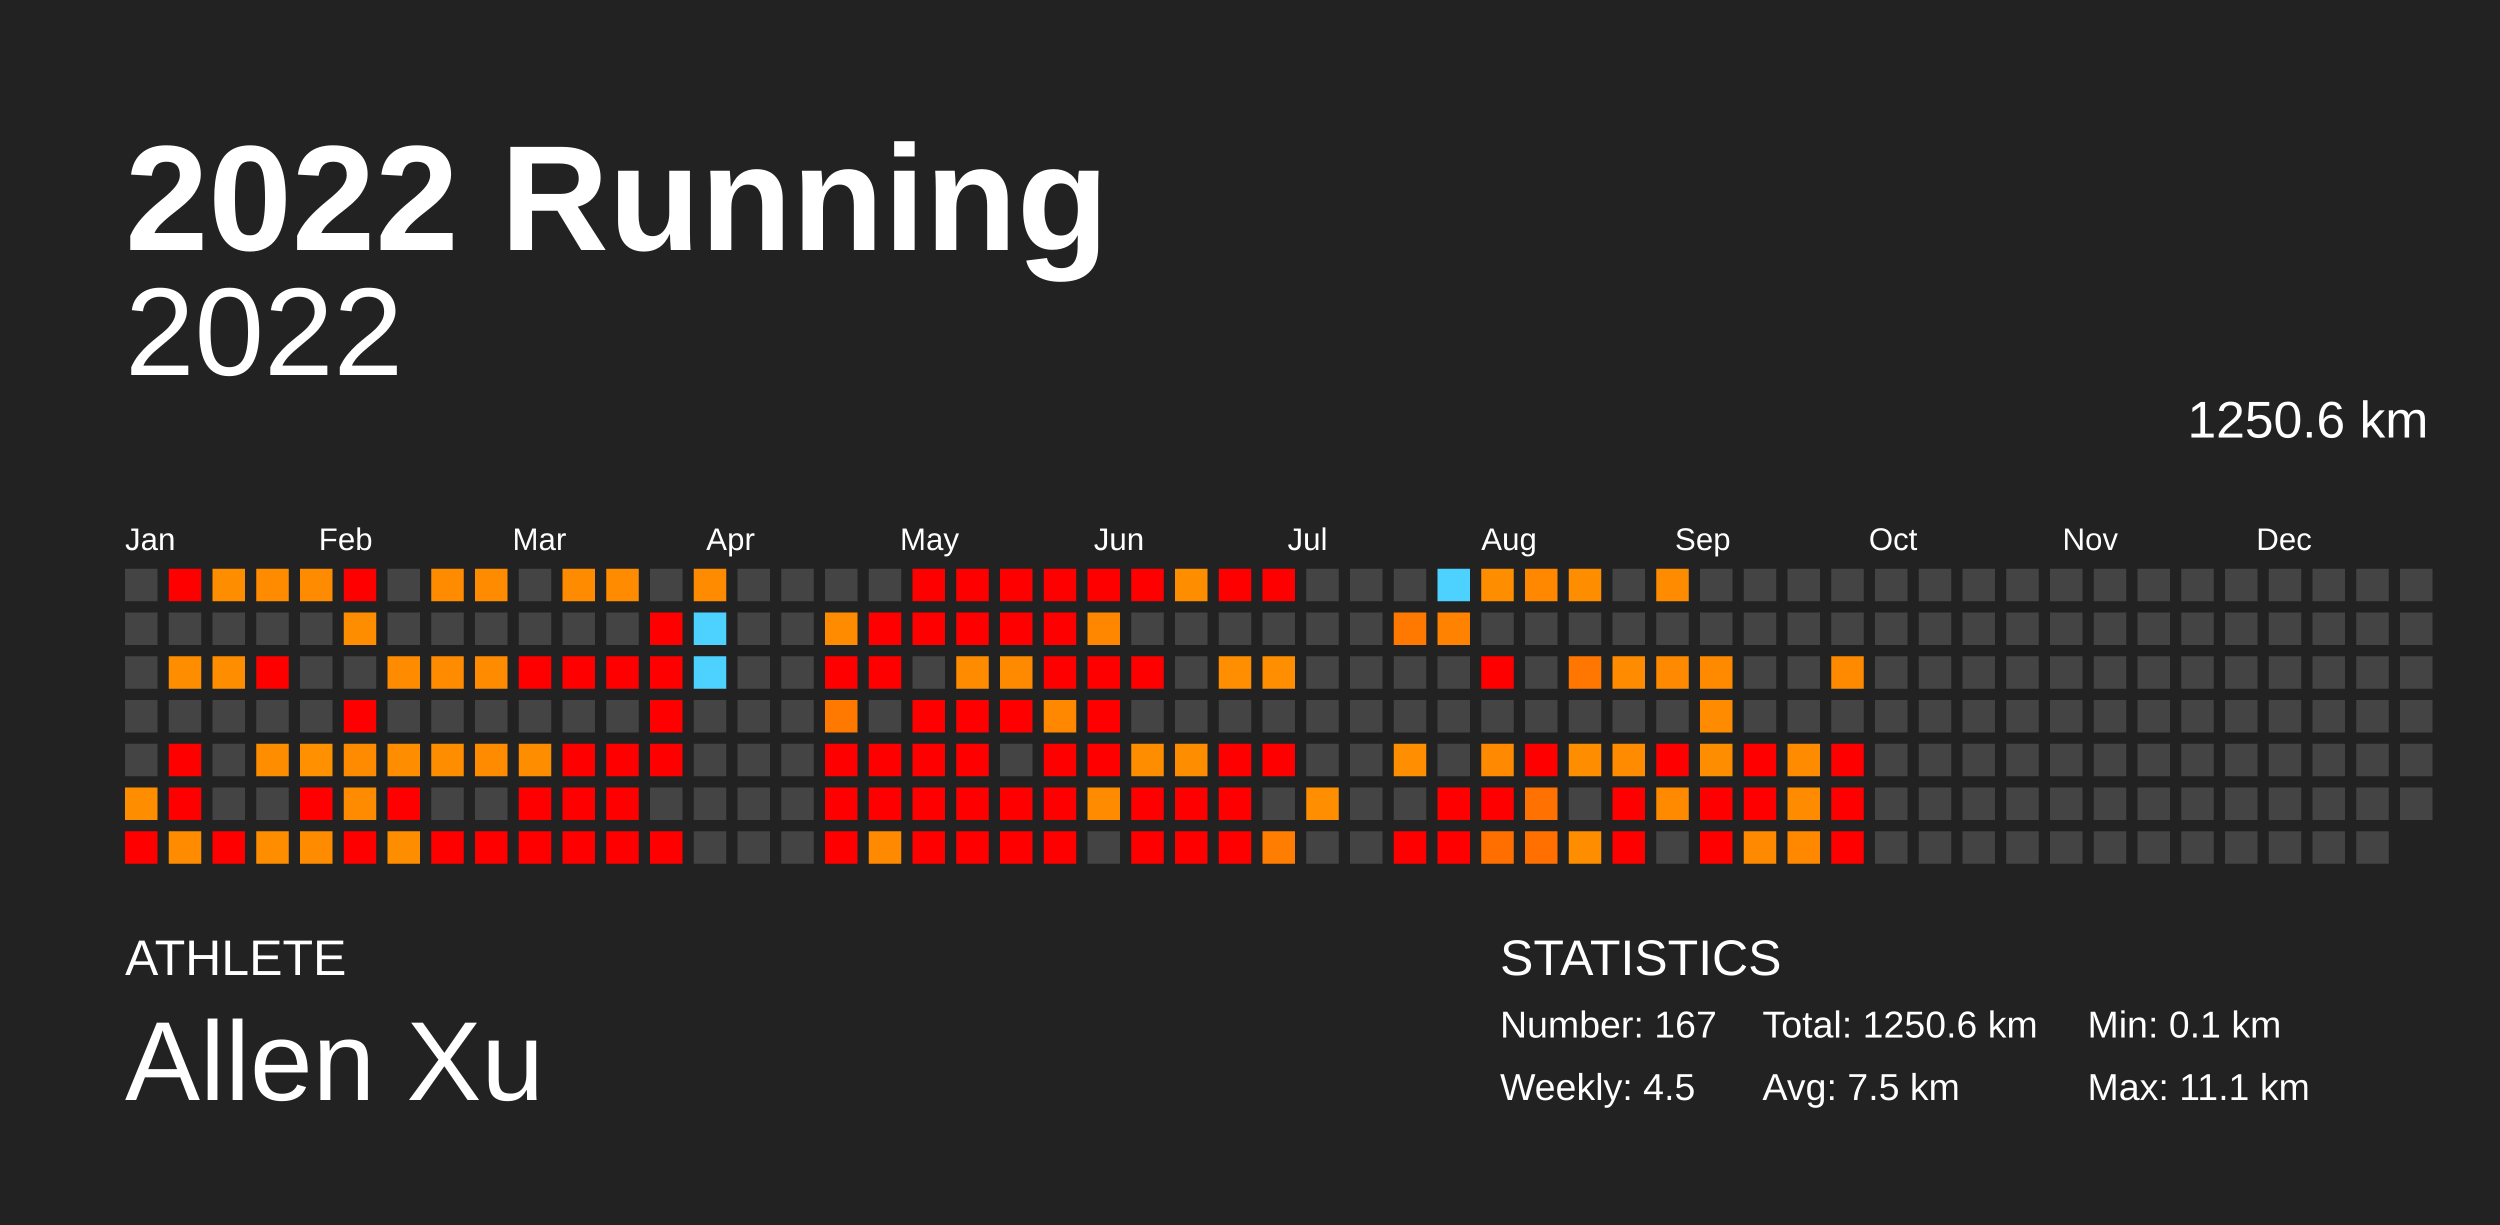
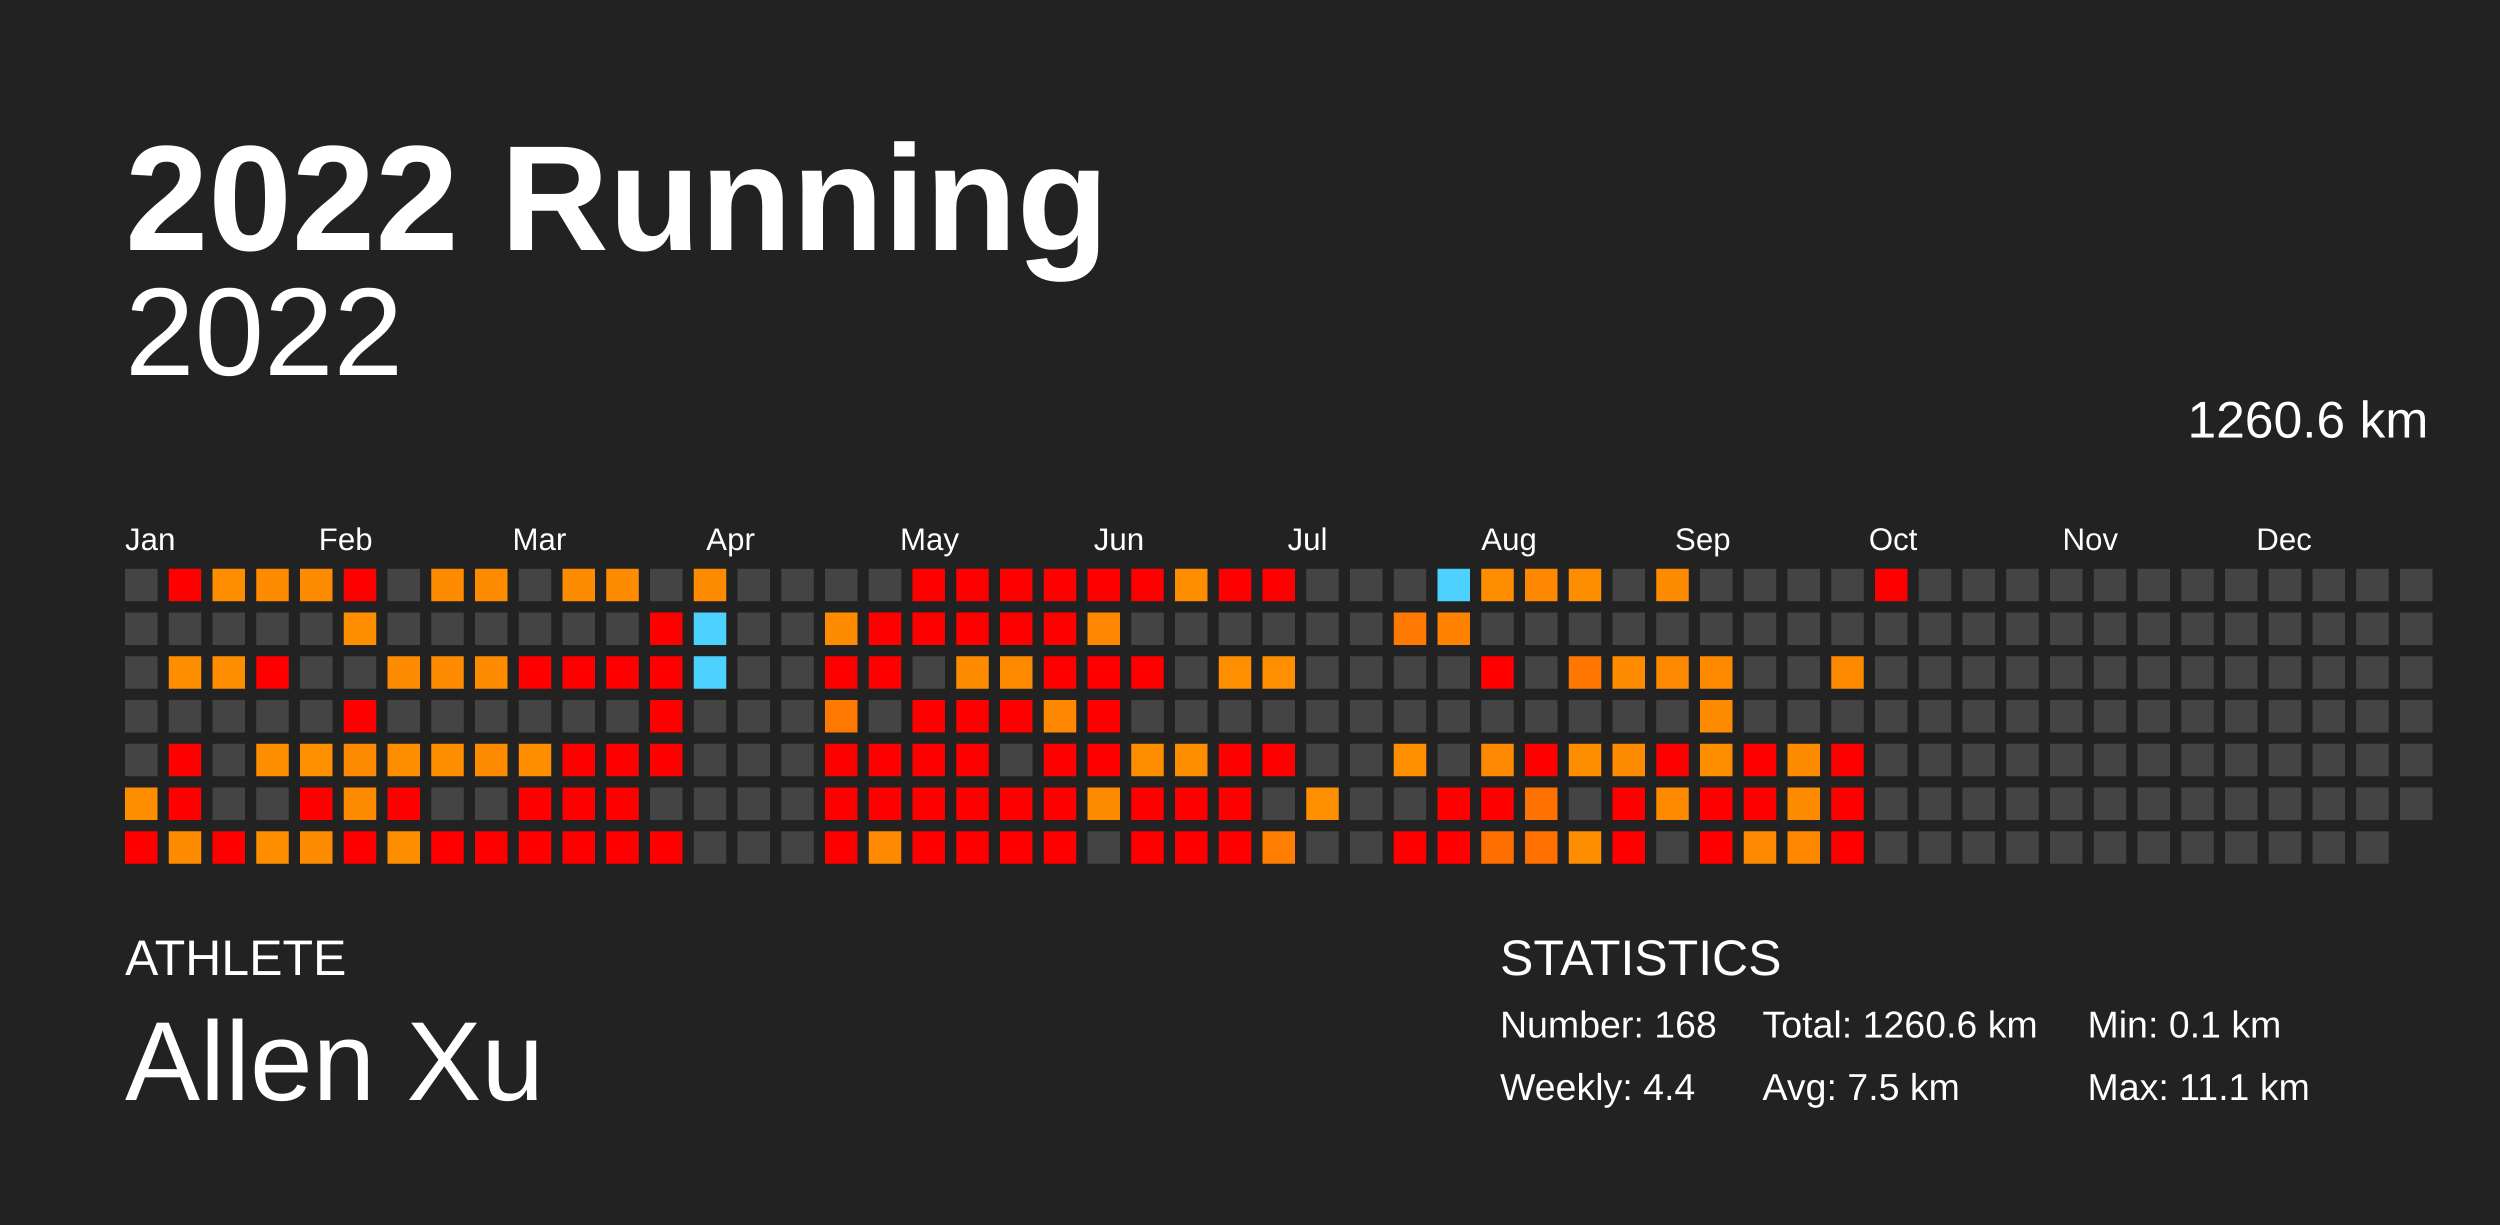
<svg xmlns="http://www.w3.org/2000/svg" baseProfile="full" height="98mm" version="1.1" viewBox="0,0,200,98" width="200mm">
  <defs />
  <rect fill="#222222" height="98" width="200" x="0" y="0" />
  <text fill="#FFFFFF" style="font-size:12px; font-family:Arial; font-weight:bold;" x="10" y="20">2022 Running</text>
  <text fill="#FFFFFF" style="font-size:4px; font-family:Arial" x="10" y="78">ATHLETE</text>
  <text fill="#FFFFFF" style="font-size:9px; font-family:Arial" x="10" y="88">Allen Xu</text>
  <text fill="#FFFFFF" style="font-size:4px; font-family:Arial" x="120" y="78">STATISTICS</text>
-   <text fill="#FFFFFF" style="font-size:3px; font-family:Arial" x="120" y="83">Number: 167</text>
-   <text fill="#FFFFFF" style="font-size:3px; font-family:Arial" x="120" y="88">Weekly: 4.5</text>
-   <text fill="#FFFFFF" style="font-size:3px; font-family:Arial" x="141" y="83">Total: 1250.6 km</text>
+   <text fill="#FFFFFF" style="font-size:3px; font-family:Arial" x="120" y="83">Number: 168</text>
+   <text fill="#FFFFFF" style="font-size:3px; font-family:Arial" x="120" y="88">Weekly: 4.4</text>
+   <text fill="#FFFFFF" style="font-size:3px; font-family:Arial" x="141" y="83">Total: 1260.6 km</text>
  <text fill="#FFFFFF" style="font-size:3px; font-family:Arial" x="141" y="88">Avg: 7.5 km</text>
  <text fill="#FFFFFF" style="font-size:3px; font-family:Arial" x="167" y="83">Min: 0.1 km</text>
  <text fill="#FFFFFF" style="font-size:3px; font-family:Arial" x="167" y="88">Max: 11.1 km</text>
  <text alignment-baseline="hanging" fill="#FFFFFF" style="font-size:10.0px; font-family:Arial;" x="10" y="30">2022</text>
-   <text alignment-baseline="hanging" fill="#FFFFFF" style="font-size:4.125px; font-family:Arial;" x="175" y="35">1250.6 km</text>
+   <text alignment-baseline="hanging" fill="#FFFFFF" style="font-size:4.125px; font-family:Arial;" x="175" y="35">1260.6 km</text>
  <text fill="#FFFFFF" style="font-size:2.5px; font-family:Arial" x="10.0" y="44">Jan</text>
  <text fill="#FFFFFF" style="font-size:2.5px; font-family:Arial" x="25.5" y="44">Feb</text>
  <text fill="#FFFFFF" style="font-size:2.5px; font-family:Arial" x="41.0" y="44">Mar</text>
  <text fill="#FFFFFF" style="font-size:2.5px; font-family:Arial" x="56.5" y="44">Apr</text>
  <text fill="#FFFFFF" style="font-size:2.5px; font-family:Arial" x="72.0" y="44">May</text>
  <text fill="#FFFFFF" style="font-size:2.5px; font-family:Arial" x="87.5" y="44">Jun</text>
  <text fill="#FFFFFF" style="font-size:2.5px; font-family:Arial" x="103.0" y="44">Jul</text>
  <text fill="#FFFFFF" style="font-size:2.5px; font-family:Arial" x="118.5" y="44">Aug</text>
  <text fill="#FFFFFF" style="font-size:2.5px; font-family:Arial" x="134.0" y="44">Sep</text>
  <text fill="#FFFFFF" style="font-size:2.5px; font-family:Arial" x="149.5" y="44">Oct</text>
  <text fill="#FFFFFF" style="font-size:2.5px; font-family:Arial" x="165.0" y="44">Nov</text>
  <text fill="#FFFFFF" style="font-size:2.5px; font-family:Arial" x="180.5" y="44">Dec</text>
  <rect fill="#444444" height="2.6" width="2.6" x="10.0" y="45.5" />
  <rect fill="#444444" height="2.6" width="2.6" x="10.0" y="49.0" />
  <rect fill="#444444" height="2.6" width="2.6" x="10.0" y="52.5" />
  <rect fill="#444444" height="2.6" width="2.6" x="10.0" y="56.0" />
  <rect fill="#444444" height="2.6" width="2.6" x="10.0" y="59.5" />
  <rect fill="#ff8d00" height="2.6" width="2.6" x="10.0" y="63.0" />
  <rect fill="red" height="2.6" width="2.6" x="10.0" y="66.5" />
  <rect fill="red" height="2.6" width="2.6" x="13.5" y="45.5" />
  <rect fill="#444444" height="2.6" width="2.6" x="13.5" y="49.0" />
  <rect fill="#ff8d00" height="2.6" width="2.6" x="13.5" y="52.5" />
  <rect fill="#444444" height="2.6" width="2.6" x="13.5" y="56.0" />
  <rect fill="red" height="2.6" width="2.6" x="13.5" y="59.5" />
  <rect fill="red" height="2.6" width="2.6" x="13.5" y="63.0" />
  <rect fill="#ff8c00" height="2.6" width="2.6" x="13.5" y="66.5" />
  <rect fill="#ff8d00" height="2.6" width="2.6" x="17.0" y="45.5" />
  <rect fill="#444444" height="2.6" width="2.6" x="17.0" y="49.0" />
  <rect fill="#ff8d00" height="2.6" width="2.6" x="17.0" y="52.5" />
  <rect fill="#444444" height="2.6" width="2.6" x="17.0" y="56.0" />
  <rect fill="#444444" height="2.6" width="2.6" x="17.0" y="59.5" />
  <rect fill="#444444" height="2.6" width="2.6" x="17.0" y="63.0" />
  <rect fill="red" height="2.6" width="2.6" x="17.0" y="66.5" />
  <rect fill="#ff8c00" height="2.6" width="2.6" x="20.5" y="45.5" />
  <rect fill="#444444" height="2.6" width="2.6" x="20.5" y="49.0" />
  <rect fill="red" height="2.6" width="2.6" x="20.5" y="52.5" />
  <rect fill="#444444" height="2.6" width="2.6" x="20.5" y="56.0" />
  <rect fill="#ff8d00" height="2.6" width="2.6" x="20.5" y="59.5" />
  <rect fill="#444444" height="2.6" width="2.6" x="20.5" y="63.0" />
  <rect fill="#ff8d00" height="2.6" width="2.6" x="20.5" y="66.5" />
  <rect fill="#ff8c00" height="2.6" width="2.6" x="24.0" y="45.5" />
  <rect fill="#444444" height="2.6" width="2.6" x="24.0" y="49.0" />
  <rect fill="#444444" height="2.6" width="2.6" x="24.0" y="52.5" />
  <rect fill="#444444" height="2.6" width="2.6" x="24.0" y="56.0" />
  <rect fill="#ff9100" height="2.6" width="2.6" x="24.0" y="59.5" />
  <rect fill="red" height="2.6" width="2.6" x="24.0" y="63.0" />
  <rect fill="#ff8c00" height="2.6" width="2.6" x="24.0" y="66.5" />
  <rect fill="red" height="2.6" width="2.6" x="27.5" y="45.5" />
  <rect fill="#ff8d00" height="2.6" width="2.6" x="27.5" y="49.0" />
  <rect fill="#444444" height="2.6" width="2.6" x="27.5" y="52.5" />
  <rect fill="red" height="2.6" width="2.6" x="27.5" y="56.0" />
  <rect fill="#ff8c00" height="2.6" width="2.6" x="27.5" y="59.5" />
  <rect fill="#ff8c00" height="2.6" width="2.6" x="27.5" y="63.0" />
  <rect fill="red" height="2.6" width="2.6" x="27.5" y="66.5" />
  <rect fill="#444444" height="2.6" width="2.6" x="31.0" y="45.5" />
  <rect fill="#444444" height="2.6" width="2.6" x="31.0" y="49.0" />
  <rect fill="#ff8c00" height="2.6" width="2.6" x="31.0" y="52.5" />
  <rect fill="#444444" height="2.6" width="2.6" x="31.0" y="56.0" />
  <rect fill="#ff8d00" height="2.6" width="2.6" x="31.0" y="59.5" />
  <rect fill="red" height="2.6" width="2.6" x="31.0" y="63.0" />
  <rect fill="#ff8d00" height="2.6" width="2.6" x="31.0" y="66.5" />
  <rect fill="#ff8c00" height="2.6" width="2.6" x="34.5" y="45.5" />
  <rect fill="#444444" height="2.6" width="2.6" x="34.5" y="49.0" />
  <rect fill="#ff8c00" height="2.6" width="2.6" x="34.5" y="52.5" />
  <rect fill="#444444" height="2.6" width="2.6" x="34.5" y="56.0" />
  <rect fill="#ff8d00" height="2.6" width="2.6" x="34.5" y="59.5" />
  <rect fill="#444444" height="2.6" width="2.6" x="34.5" y="63.0" />
  <rect fill="red" height="2.6" width="2.6" x="34.5" y="66.5" />
  <rect fill="#ff8c00" height="2.6" width="2.6" x="38.0" y="45.5" />
  <rect fill="#444444" height="2.6" width="2.6" x="38.0" y="49.0" />
  <rect fill="#ff8c00" height="2.6" width="2.6" x="38.0" y="52.5" />
  <rect fill="#444444" height="2.6" width="2.6" x="38.0" y="56.0" />
  <rect fill="#ff8c00" height="2.6" width="2.6" x="38.0" y="59.5" />
  <rect fill="#444444" height="2.6" width="2.6" x="38.0" y="63.0" />
  <rect fill="red" height="2.6" width="2.6" x="38.0" y="66.5" />
  <rect fill="#444444" height="2.6" width="2.6" x="41.5" y="45.5" />
  <rect fill="#444444" height="2.6" width="2.6" x="41.5" y="49.0" />
  <rect fill="red" height="2.6" width="2.6" x="41.5" y="52.5" />
  <rect fill="#444444" height="2.6" width="2.6" x="41.5" y="56.0" />
  <rect fill="#ff8d00" height="2.6" width="2.6" x="41.5" y="59.5" />
  <rect fill="red" height="2.6" width="2.6" x="41.5" y="63.0" />
  <rect fill="red" height="2.6" width="2.6" x="41.5" y="66.5" />
  <rect fill="#ff8c00" height="2.6" width="2.6" x="45.0" y="45.5" />
  <rect fill="#444444" height="2.6" width="2.6" x="45.0" y="49.0" />
  <rect fill="red" height="2.6" width="2.6" x="45.0" y="52.5" />
  <rect fill="#444444" height="2.6" width="2.6" x="45.0" y="56.0" />
  <rect fill="red" height="2.6" width="2.6" x="45.0" y="59.5" />
  <rect fill="red" height="2.6" width="2.6" x="45.0" y="63.0" />
  <rect fill="red" height="2.6" width="2.6" x="45.0" y="66.5" />
  <rect fill="#ff8c00" height="2.6" width="2.6" x="48.5" y="45.5" />
  <rect fill="#444444" height="2.6" width="2.6" x="48.5" y="49.0" />
  <rect fill="red" height="2.6" width="2.6" x="48.5" y="52.5" />
  <rect fill="#444444" height="2.6" width="2.6" x="48.5" y="56.0" />
  <rect fill="red" height="2.6" width="2.6" x="48.5" y="59.5" />
  <rect fill="red" height="2.6" width="2.6" x="48.5" y="63.0" />
  <rect fill="red" height="2.6" width="2.6" x="48.5" y="66.5" />
  <rect fill="#444444" height="2.6" width="2.6" x="52.0" y="45.5" />
  <rect fill="red" height="2.6" width="2.6" x="52.0" y="49.0" />
  <rect fill="red" height="2.6" width="2.6" x="52.0" y="52.5" />
  <rect fill="red" height="2.6" width="2.6" x="52.0" y="56.0" />
  <rect fill="red" height="2.6" width="2.6" x="52.0" y="59.5" />
  <rect fill="#444444" height="2.6" width="2.6" x="52.0" y="63.0" />
  <rect fill="red" height="2.6" width="2.6" x="52.0" y="66.5" />
  <rect fill="#ff8b00" height="2.6" width="2.6" x="55.5" y="45.5" />
  <rect fill="#4dd2ff" height="2.6" width="2.6" x="55.5" y="49.0" />
  <rect fill="#4dd2ff" height="2.6" width="2.6" x="55.5" y="52.5" />
  <rect fill="#444444" height="2.6" width="2.6" x="55.5" y="56.0" />
  <rect fill="#444444" height="2.6" width="2.6" x="55.5" y="59.5" />
  <rect fill="#444444" height="2.6" width="2.6" x="55.5" y="63.0" />
  <rect fill="#444444" height="2.6" width="2.6" x="55.5" y="66.5" />
  <rect fill="#444444" height="2.6" width="2.6" x="59.0" y="45.5" />
  <rect fill="#444444" height="2.6" width="2.6" x="59.0" y="49.0" />
  <rect fill="#444444" height="2.6" width="2.6" x="59.0" y="52.5" />
  <rect fill="#444444" height="2.6" width="2.6" x="59.0" y="56.0" />
  <rect fill="#444444" height="2.6" width="2.6" x="59.0" y="59.5" />
  <rect fill="#444444" height="2.6" width="2.6" x="59.0" y="63.0" />
  <rect fill="#444444" height="2.6" width="2.6" x="59.0" y="66.5" />
  <rect fill="#444444" height="2.6" width="2.6" x="62.5" y="45.5" />
  <rect fill="#444444" height="2.6" width="2.6" x="62.5" y="49.0" />
  <rect fill="#444444" height="2.6" width="2.6" x="62.5" y="52.5" />
  <rect fill="#444444" height="2.6" width="2.6" x="62.5" y="56.0" />
  <rect fill="#444444" height="2.6" width="2.6" x="62.5" y="59.5" />
  <rect fill="#444444" height="2.6" width="2.6" x="62.5" y="63.0" />
  <rect fill="#444444" height="2.6" width="2.6" x="62.5" y="66.5" />
  <rect fill="#444444" height="2.6" width="2.6" x="66.0" y="45.5" />
  <rect fill="#ff8b00" height="2.6" width="2.6" x="66.0" y="49.0" />
  <rect fill="red" height="2.6" width="2.6" x="66.0" y="52.5" />
  <rect fill="#ff7800" height="2.6" width="2.6" x="66.0" y="56.0" />
  <rect fill="red" height="2.6" width="2.6" x="66.0" y="59.5" />
  <rect fill="red" height="2.6" width="2.6" x="66.0" y="63.0" />
  <rect fill="red" height="2.6" width="2.6" x="66.0" y="66.5" />
  <rect fill="#444444" height="2.6" width="2.6" x="69.5" y="45.5" />
  <rect fill="red" height="2.6" width="2.6" x="69.5" y="49.0" />
  <rect fill="red" height="2.6" width="2.6" x="69.5" y="52.5" />
  <rect fill="#444444" height="2.6" width="2.6" x="69.5" y="56.0" />
  <rect fill="red" height="2.6" width="2.6" x="69.5" y="59.5" />
  <rect fill="red" height="2.6" width="2.6" x="69.5" y="63.0" />
  <rect fill="#ff8900" height="2.6" width="2.6" x="69.5" y="66.5" />
  <rect fill="red" height="2.6" width="2.6" x="73.0" y="45.5" />
  <rect fill="red" height="2.6" width="2.6" x="73.0" y="49.0" />
  <rect fill="#444444" height="2.6" width="2.6" x="73.0" y="52.5" />
  <rect fill="red" height="2.6" width="2.6" x="73.0" y="56.0" />
  <rect fill="red" height="2.6" width="2.6" x="73.0" y="59.5" />
  <rect fill="red" height="2.6" width="2.6" x="73.0" y="63.0" />
  <rect fill="red" height="2.6" width="2.6" x="73.0" y="66.5" />
  <rect fill="red" height="2.6" width="2.6" x="76.5" y="45.5" />
  <rect fill="red" height="2.6" width="2.6" x="76.5" y="49.0" />
  <rect fill="#ff8c00" height="2.6" width="2.6" x="76.5" y="52.5" />
  <rect fill="red" height="2.6" width="2.6" x="76.5" y="56.0" />
  <rect fill="red" height="2.6" width="2.6" x="76.5" y="59.5" />
  <rect fill="red" height="2.6" width="2.6" x="76.5" y="63.0" />
  <rect fill="red" height="2.6" width="2.6" x="76.5" y="66.5" />
  <rect fill="red" height="2.6" width="2.6" x="80.0" y="45.5" />
  <rect fill="red" height="2.6" width="2.6" x="80.0" y="49.0" />
  <rect fill="#ff8a00" height="2.6" width="2.6" x="80.0" y="52.5" />
  <rect fill="red" height="2.6" width="2.6" x="80.0" y="56.0" />
  <rect fill="#444444" height="2.6" width="2.6" x="80.0" y="59.5" />
  <rect fill="red" height="2.6" width="2.6" x="80.0" y="63.0" />
  <rect fill="red" height="2.6" width="2.6" x="80.0" y="66.5" />
  <rect fill="red" height="2.6" width="2.6" x="83.5" y="45.5" />
  <rect fill="red" height="2.6" width="2.6" x="83.5" y="49.0" />
  <rect fill="red" height="2.6" width="2.6" x="83.5" y="52.5" />
  <rect fill="#ff8800" height="2.6" width="2.6" x="83.5" y="56.0" />
  <rect fill="red" height="2.6" width="2.6" x="83.5" y="59.5" />
  <rect fill="red" height="2.6" width="2.6" x="83.5" y="63.0" />
  <rect fill="red" height="2.6" width="2.6" x="83.5" y="66.5" />
  <rect fill="red" height="2.6" width="2.6" x="87.0" y="45.5" />
  <rect fill="#ff8700" height="2.6" width="2.6" x="87.0" y="49.0" />
  <rect fill="red" height="2.6" width="2.6" x="87.0" y="52.5" />
  <rect fill="red" height="2.6" width="2.6" x="87.0" y="56.0" />
  <rect fill="red" height="2.6" width="2.6" x="87.0" y="59.5" />
  <rect fill="#ff8c00" height="2.6" width="2.6" x="87.0" y="63.0" />
  <rect fill="#444444" height="2.6" width="2.6" x="87.0" y="66.5" />
  <rect fill="red" height="2.6" width="2.6" x="90.5" y="45.5" />
  <rect fill="#444444" height="2.6" width="2.6" x="90.5" y="49.0" />
  <rect fill="red" height="2.6" width="2.6" x="90.5" y="52.5" />
  <rect fill="#444444" height="2.6" width="2.6" x="90.5" y="56.0" />
  <rect fill="#ff8d00" height="2.6" width="2.6" x="90.5" y="59.5" />
  <rect fill="red" height="2.6" width="2.6" x="90.5" y="63.0" />
  <rect fill="red" height="2.6" width="2.6" x="90.5" y="66.5" />
  <rect fill="#ff8d00" height="2.6" width="2.6" x="94.0" y="45.5" />
  <rect fill="#444444" height="2.6" width="2.6" x="94.0" y="49.0" />
  <rect fill="#444444" height="2.6" width="2.6" x="94.0" y="52.5" />
  <rect fill="#444444" height="2.6" width="2.6" x="94.0" y="56.0" />
  <rect fill="#ff8d00" height="2.6" width="2.6" x="94.0" y="59.5" />
  <rect fill="red" height="2.6" width="2.6" x="94.0" y="63.0" />
  <rect fill="red" height="2.6" width="2.6" x="94.0" y="66.5" />
  <rect fill="red" height="2.6" width="2.6" x="97.5" y="45.5" />
  <rect fill="#444444" height="2.6" width="2.6" x="97.5" y="49.0" />
  <rect fill="#ff8e00" height="2.6" width="2.6" x="97.5" y="52.5" />
  <rect fill="#444444" height="2.6" width="2.6" x="97.5" y="56.0" />
  <rect fill="red" height="2.6" width="2.6" x="97.5" y="59.5" />
  <rect fill="red" height="2.6" width="2.6" x="97.5" y="63.0" />
  <rect fill="red" height="2.6" width="2.6" x="97.5" y="66.5" />
  <rect fill="red" height="2.6" width="2.6" x="101.0" y="45.5" />
  <rect fill="#444444" height="2.6" width="2.6" x="101.0" y="49.0" />
  <rect fill="#ff8e00" height="2.6" width="2.6" x="101.0" y="52.5" />
  <rect fill="#444444" height="2.6" width="2.6" x="101.0" y="56.0" />
  <rect fill="red" height="2.6" width="2.6" x="101.0" y="59.5" />
  <rect fill="#444444" height="2.6" width="2.6" x="101.0" y="63.0" />
  <rect fill="#ff7d00" height="2.6" width="2.6" x="101.0" y="66.5" />
  <rect fill="#444444" height="2.6" width="2.6" x="104.5" y="45.5" />
  <rect fill="#444444" height="2.6" width="2.6" x="104.5" y="49.0" />
  <rect fill="#444444" height="2.6" width="2.6" x="104.5" y="52.5" />
  <rect fill="#444444" height="2.6" width="2.6" x="104.5" y="56.0" />
  <rect fill="#444444" height="2.6" width="2.6" x="104.5" y="59.5" />
  <rect fill="#ff8e00" height="2.6" width="2.6" x="104.5" y="63.0" />
  <rect fill="#444444" height="2.6" width="2.6" x="104.5" y="66.5" />
  <rect fill="#444444" height="2.6" width="2.6" x="108.0" y="45.5" />
  <rect fill="#444444" height="2.6" width="2.6" x="108.0" y="49.0" />
  <rect fill="#444444" height="2.6" width="2.6" x="108.0" y="52.5" />
  <rect fill="#444444" height="2.6" width="2.6" x="108.0" y="56.0" />
  <rect fill="#444444" height="2.6" width="2.6" x="108.0" y="59.5" />
  <rect fill="#444444" height="2.6" width="2.6" x="108.0" y="63.0" />
  <rect fill="#444444" height="2.6" width="2.6" x="108.0" y="66.5" />
  <rect fill="#444444" height="2.6" width="2.6" x="111.5" y="45.5" />
  <rect fill="#ff7900" height="2.6" width="2.6" x="111.5" y="49.0" />
  <rect fill="#444444" height="2.6" width="2.6" x="111.5" y="52.5" />
  <rect fill="#444444" height="2.6" width="2.6" x="111.5" y="56.0" />
  <rect fill="#ff8e00" height="2.6" width="2.6" x="111.5" y="59.5" />
  <rect fill="#444444" height="2.6" width="2.6" x="111.5" y="63.0" />
  <rect fill="red" height="2.6" width="2.6" x="111.5" y="66.5" />
  <rect fill="#4dd2ff" height="2.6" width="2.6" x="115.0" y="45.5" />
  <rect fill="#ff8200" height="2.6" width="2.6" x="115.0" y="49.0" />
  <rect fill="#444444" height="2.6" width="2.6" x="115.0" y="52.5" />
  <rect fill="#444444" height="2.6" width="2.6" x="115.0" y="56.0" />
  <rect fill="#444444" height="2.6" width="2.6" x="115.0" y="59.5" />
  <rect fill="red" height="2.6" width="2.6" x="115.0" y="63.0" />
  <rect fill="red" height="2.6" width="2.6" x="115.0" y="66.5" />
  <rect fill="#ff8d00" height="2.6" width="2.6" x="118.5" y="45.5" />
  <rect fill="#444444" height="2.6" width="2.6" x="118.5" y="49.0" />
  <rect fill="red" height="2.6" width="2.6" x="118.5" y="52.5" />
  <rect fill="#444444" height="2.6" width="2.6" x="118.5" y="56.0" />
  <rect fill="#ff8900" height="2.6" width="2.6" x="118.5" y="59.5" />
  <rect fill="red" height="2.6" width="2.6" x="118.5" y="63.0" />
  <rect fill="#ff6f00" height="2.6" width="2.6" x="118.5" y="66.5" />
  <rect fill="#ff8800" height="2.6" width="2.6" x="122.0" y="45.5" />
  <rect fill="#444444" height="2.6" width="2.6" x="122.0" y="49.0" />
  <rect fill="#444444" height="2.6" width="2.6" x="122.0" y="52.5" />
  <rect fill="#444444" height="2.6" width="2.6" x="122.0" y="56.0" />
  <rect fill="red" height="2.6" width="2.6" x="122.0" y="59.5" />
  <rect fill="#ff7100" height="2.6" width="2.6" x="122.0" y="63.0" />
  <rect fill="#ff7000" height="2.6" width="2.6" x="122.0" y="66.5" />
  <rect fill="#ff8d00" height="2.6" width="2.6" x="125.5" y="45.5" />
  <rect fill="#444444" height="2.6" width="2.6" x="125.5" y="49.0" />
  <rect fill="#ff7600" height="2.6" width="2.6" x="125.5" y="52.5" />
  <rect fill="#444444" height="2.6" width="2.6" x="125.5" y="56.0" />
  <rect fill="#ff8d00" height="2.6" width="2.6" x="125.5" y="59.5" />
  <rect fill="#444444" height="2.6" width="2.6" x="125.5" y="63.0" />
  <rect fill="#ff8d00" height="2.6" width="2.6" x="125.5" y="66.5" />
  <rect fill="#444444" height="2.6" width="2.6" x="129.0" y="45.5" />
  <rect fill="#444444" height="2.6" width="2.6" x="129.0" y="49.0" />
  <rect fill="#ff8b00" height="2.6" width="2.6" x="129.0" y="52.5" />
  <rect fill="#444444" height="2.6" width="2.6" x="129.0" y="56.0" />
  <rect fill="#ff8b00" height="2.6" width="2.6" x="129.0" y="59.5" />
  <rect fill="red" height="2.6" width="2.6" x="129.0" y="63.0" />
  <rect fill="red" height="2.6" width="2.6" x="129.0" y="66.5" />
  <rect fill="#ff8b00" height="2.6" width="2.6" x="132.5" y="45.5" />
  <rect fill="#444444" height="2.6" width="2.6" x="132.5" y="49.0" />
  <rect fill="#ff8900" height="2.6" width="2.6" x="132.5" y="52.5" />
  <rect fill="#444444" height="2.6" width="2.6" x="132.5" y="56.0" />
  <rect fill="red" height="2.6" width="2.6" x="132.5" y="59.5" />
  <rect fill="#ff8a00" height="2.6" width="2.6" x="132.5" y="63.0" />
  <rect fill="#444444" height="2.6" width="2.6" x="132.5" y="66.5" />
  <rect fill="#444444" height="2.6" width="2.6" x="136.0" y="45.5" />
  <rect fill="#444444" height="2.6" width="2.6" x="136.0" y="49.0" />
  <rect fill="#ff8a00" height="2.6" width="2.6" x="136.0" y="52.5" />
  <rect fill="#ff8b00" height="2.6" width="2.6" x="136.0" y="56.0" />
  <rect fill="#ff8d00" height="2.6" width="2.6" x="136.0" y="59.5" />
  <rect fill="red" height="2.6" width="2.6" x="136.0" y="63.0" />
  <rect fill="red" height="2.6" width="2.6" x="136.0" y="66.5" />
  <rect fill="#444444" height="2.6" width="2.6" x="139.5" y="45.5" />
  <rect fill="#444444" height="2.6" width="2.6" x="139.5" y="49.0" />
  <rect fill="#444444" height="2.6" width="2.6" x="139.5" y="52.5" />
  <rect fill="#444444" height="2.6" width="2.6" x="139.5" y="56.0" />
  <rect fill="red" height="2.6" width="2.6" x="139.5" y="59.5" />
  <rect fill="red" height="2.6" width="2.6" x="139.5" y="63.0" />
  <rect fill="#ff8900" height="2.6" width="2.6" x="139.5" y="66.5" />
  <rect fill="#444444" height="2.6" width="2.6" x="143.0" y="45.5" />
  <rect fill="#444444" height="2.6" width="2.6" x="143.0" y="49.0" />
  <rect fill="#444444" height="2.6" width="2.6" x="143.0" y="52.5" />
  <rect fill="#444444" height="2.6" width="2.6" x="143.0" y="56.0" />
  <rect fill="#ff8c00" height="2.6" width="2.6" x="143.0" y="59.5" />
  <rect fill="#ff8b00" height="2.6" width="2.6" x="143.0" y="63.0" />
  <rect fill="#ff8800" height="2.6" width="2.6" x="143.0" y="66.5" />
  <rect fill="#444444" height="2.6" width="2.6" x="146.5" y="45.5" />
  <rect fill="#444444" height="2.6" width="2.6" x="146.5" y="49.0" />
  <rect fill="#ff8a00" height="2.6" width="2.6" x="146.5" y="52.5" />
  <rect fill="#444444" height="2.6" width="2.6" x="146.5" y="56.0" />
  <rect fill="red" height="2.6" width="2.6" x="146.5" y="59.5" />
  <rect fill="red" height="2.6" width="2.6" x="146.5" y="63.0" />
  <rect fill="red" height="2.6" width="2.6" x="146.5" y="66.5" />
-   <rect fill="#444444" height="2.6" width="2.6" x="150.0" y="45.5" />
+   <rect fill="red" height="2.6" width="2.6" x="150.0" y="45.5" />
  <rect fill="#444444" height="2.6" width="2.6" x="150.0" y="49.0" />
  <rect fill="#444444" height="2.6" width="2.6" x="150.0" y="52.5" />
  <rect fill="#444444" height="2.6" width="2.6" x="150.0" y="56.0" />
  <rect fill="#444444" height="2.6" width="2.6" x="150.0" y="59.5" />
  <rect fill="#444444" height="2.6" width="2.6" x="150.0" y="63.0" />
  <rect fill="#444444" height="2.6" width="2.6" x="150.0" y="66.5" />
  <rect fill="#444444" height="2.6" width="2.6" x="153.5" y="45.5" />
  <rect fill="#444444" height="2.6" width="2.6" x="153.5" y="49.0" />
  <rect fill="#444444" height="2.6" width="2.6" x="153.5" y="52.5" />
  <rect fill="#444444" height="2.6" width="2.6" x="153.5" y="56.0" />
  <rect fill="#444444" height="2.6" width="2.6" x="153.5" y="59.5" />
  <rect fill="#444444" height="2.6" width="2.6" x="153.5" y="63.0" />
  <rect fill="#444444" height="2.6" width="2.6" x="153.5" y="66.5" />
  <rect fill="#444444" height="2.6" width="2.6" x="157.0" y="45.5" />
  <rect fill="#444444" height="2.6" width="2.6" x="157.0" y="49.0" />
  <rect fill="#444444" height="2.6" width="2.6" x="157.0" y="52.5" />
  <rect fill="#444444" height="2.6" width="2.6" x="157.0" y="56.0" />
  <rect fill="#444444" height="2.6" width="2.6" x="157.0" y="59.5" />
  <rect fill="#444444" height="2.6" width="2.6" x="157.0" y="63.0" />
  <rect fill="#444444" height="2.6" width="2.6" x="157.0" y="66.5" />
  <rect fill="#444444" height="2.6" width="2.6" x="160.5" y="45.5" />
  <rect fill="#444444" height="2.6" width="2.6" x="160.5" y="49.0" />
  <rect fill="#444444" height="2.6" width="2.6" x="160.5" y="52.5" />
  <rect fill="#444444" height="2.6" width="2.6" x="160.5" y="56.0" />
  <rect fill="#444444" height="2.6" width="2.6" x="160.5" y="59.5" />
  <rect fill="#444444" height="2.6" width="2.6" x="160.5" y="63.0" />
  <rect fill="#444444" height="2.6" width="2.6" x="160.5" y="66.5" />
  <rect fill="#444444" height="2.6" width="2.6" x="164.0" y="45.5" />
  <rect fill="#444444" height="2.6" width="2.6" x="164.0" y="49.0" />
  <rect fill="#444444" height="2.6" width="2.6" x="164.0" y="52.5" />
  <rect fill="#444444" height="2.6" width="2.6" x="164.0" y="56.0" />
  <rect fill="#444444" height="2.6" width="2.6" x="164.0" y="59.5" />
  <rect fill="#444444" height="2.6" width="2.6" x="164.0" y="63.0" />
  <rect fill="#444444" height="2.6" width="2.6" x="164.0" y="66.5" />
  <rect fill="#444444" height="2.6" width="2.6" x="167.5" y="45.5" />
  <rect fill="#444444" height="2.6" width="2.6" x="167.5" y="49.0" />
  <rect fill="#444444" height="2.6" width="2.6" x="167.5" y="52.5" />
  <rect fill="#444444" height="2.6" width="2.6" x="167.5" y="56.0" />
  <rect fill="#444444" height="2.6" width="2.6" x="167.5" y="59.5" />
  <rect fill="#444444" height="2.6" width="2.6" x="167.5" y="63.0" />
  <rect fill="#444444" height="2.6" width="2.6" x="167.5" y="66.5" />
  <rect fill="#444444" height="2.6" width="2.6" x="171.0" y="45.5" />
  <rect fill="#444444" height="2.6" width="2.6" x="171.0" y="49.0" />
  <rect fill="#444444" height="2.6" width="2.6" x="171.0" y="52.5" />
  <rect fill="#444444" height="2.6" width="2.6" x="171.0" y="56.0" />
  <rect fill="#444444" height="2.6" width="2.6" x="171.0" y="59.5" />
  <rect fill="#444444" height="2.6" width="2.6" x="171.0" y="63.0" />
  <rect fill="#444444" height="2.6" width="2.6" x="171.0" y="66.5" />
  <rect fill="#444444" height="2.6" width="2.6" x="174.5" y="45.5" />
  <rect fill="#444444" height="2.6" width="2.6" x="174.5" y="49.0" />
  <rect fill="#444444" height="2.6" width="2.6" x="174.5" y="52.5" />
  <rect fill="#444444" height="2.6" width="2.6" x="174.5" y="56.0" />
  <rect fill="#444444" height="2.6" width="2.6" x="174.5" y="59.5" />
  <rect fill="#444444" height="2.6" width="2.6" x="174.5" y="63.0" />
  <rect fill="#444444" height="2.6" width="2.6" x="174.5" y="66.5" />
  <rect fill="#444444" height="2.6" width="2.6" x="178.0" y="45.5" />
  <rect fill="#444444" height="2.6" width="2.6" x="178.0" y="49.0" />
  <rect fill="#444444" height="2.6" width="2.6" x="178.0" y="52.5" />
  <rect fill="#444444" height="2.6" width="2.6" x="178.0" y="56.0" />
  <rect fill="#444444" height="2.6" width="2.6" x="178.0" y="59.5" />
  <rect fill="#444444" height="2.6" width="2.6" x="178.0" y="63.0" />
  <rect fill="#444444" height="2.6" width="2.6" x="178.0" y="66.5" />
  <rect fill="#444444" height="2.6" width="2.6" x="181.5" y="45.5" />
  <rect fill="#444444" height="2.6" width="2.6" x="181.5" y="49.0" />
  <rect fill="#444444" height="2.6" width="2.6" x="181.5" y="52.5" />
  <rect fill="#444444" height="2.6" width="2.6" x="181.5" y="56.0" />
  <rect fill="#444444" height="2.6" width="2.6" x="181.5" y="59.5" />
  <rect fill="#444444" height="2.6" width="2.6" x="181.5" y="63.0" />
  <rect fill="#444444" height="2.6" width="2.6" x="181.5" y="66.5" />
  <rect fill="#444444" height="2.6" width="2.6" x="185.0" y="45.5" />
  <rect fill="#444444" height="2.6" width="2.6" x="185.0" y="49.0" />
  <rect fill="#444444" height="2.6" width="2.6" x="185.0" y="52.5" />
  <rect fill="#444444" height="2.6" width="2.6" x="185.0" y="56.0" />
  <rect fill="#444444" height="2.6" width="2.6" x="185.0" y="59.5" />
  <rect fill="#444444" height="2.6" width="2.6" x="185.0" y="63.0" />
  <rect fill="#444444" height="2.6" width="2.6" x="185.0" y="66.5" />
  <rect fill="#444444" height="2.6" width="2.6" x="188.5" y="45.5" />
  <rect fill="#444444" height="2.6" width="2.6" x="188.5" y="49.0" />
  <rect fill="#444444" height="2.6" width="2.6" x="188.5" y="52.5" />
  <rect fill="#444444" height="2.6" width="2.6" x="188.5" y="56.0" />
  <rect fill="#444444" height="2.6" width="2.6" x="188.5" y="59.5" />
  <rect fill="#444444" height="2.6" width="2.6" x="188.5" y="63.0" />
  <rect fill="#444444" height="2.6" width="2.6" x="188.5" y="66.5" />
  <rect fill="#444444" height="2.6" width="2.6" x="192.0" y="45.5" />
  <rect fill="#444444" height="2.6" width="2.6" x="192.0" y="49.0" />
  <rect fill="#444444" height="2.6" width="2.6" x="192.0" y="52.5" />
  <rect fill="#444444" height="2.6" width="2.6" x="192.0" y="56.0" />
  <rect fill="#444444" height="2.6" width="2.6" x="192.0" y="59.5" />
  <rect fill="#444444" height="2.6" width="2.6" x="192.0" y="63.0" />
</svg>
